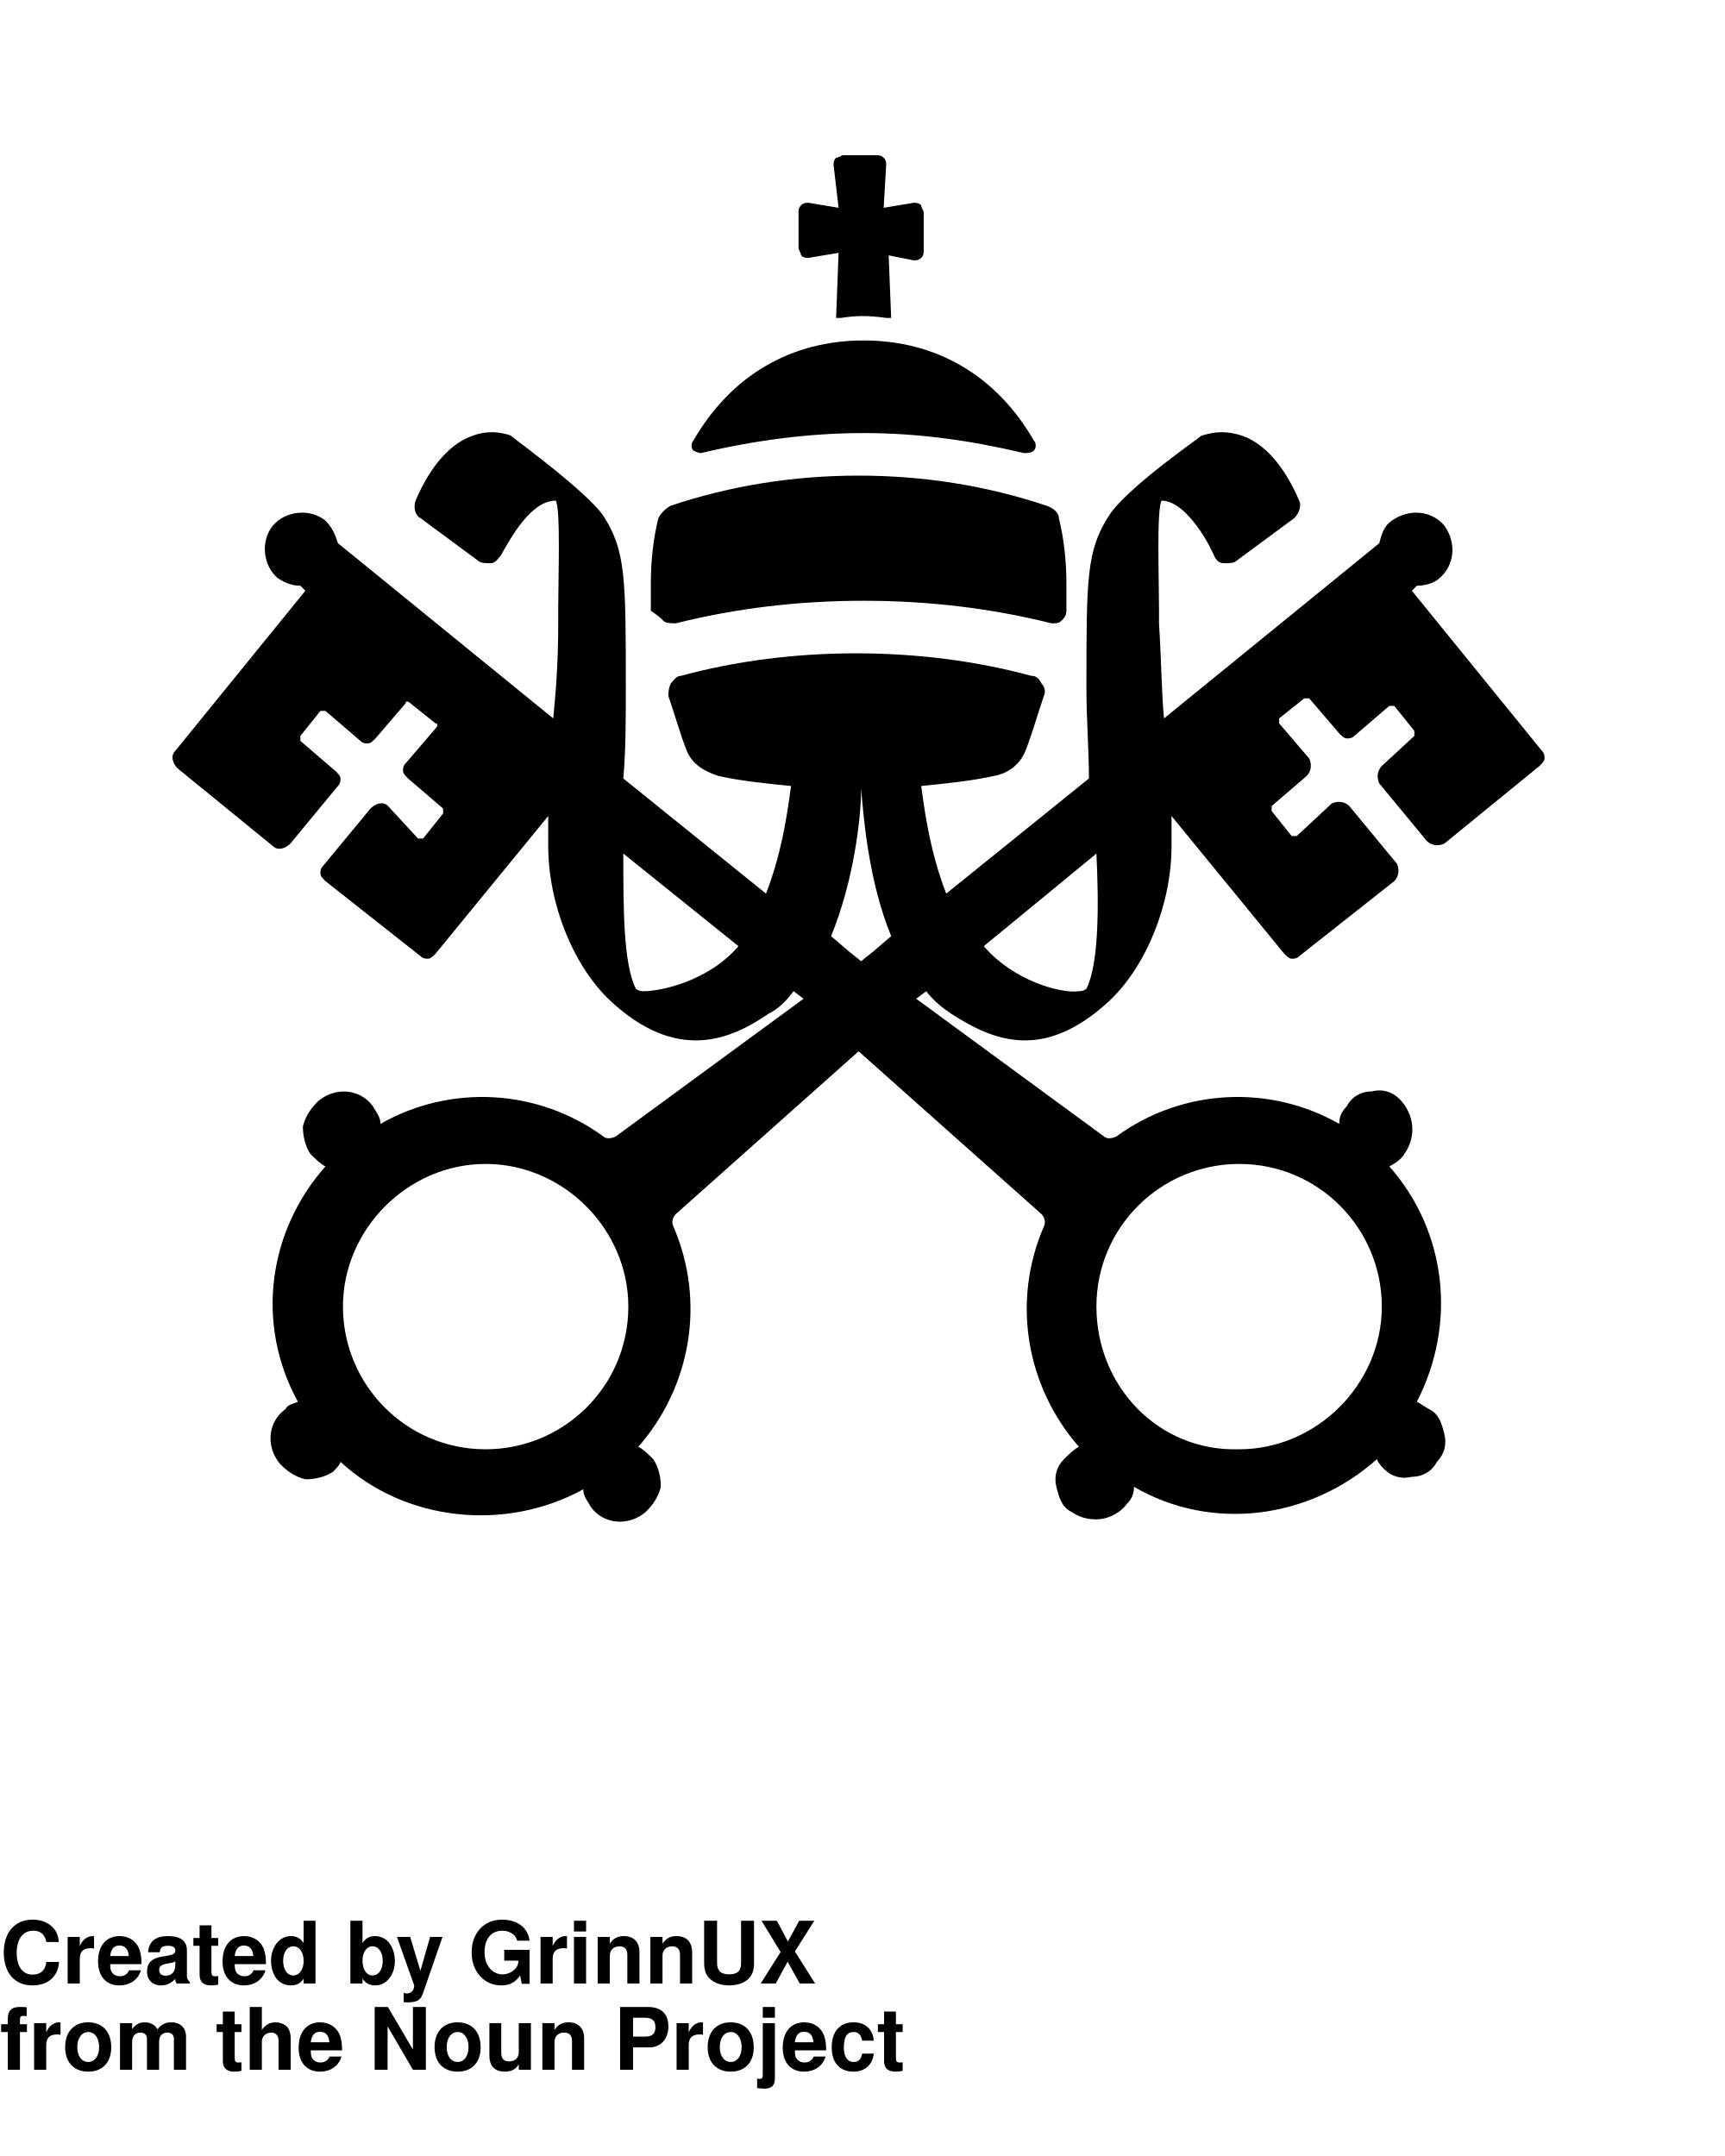
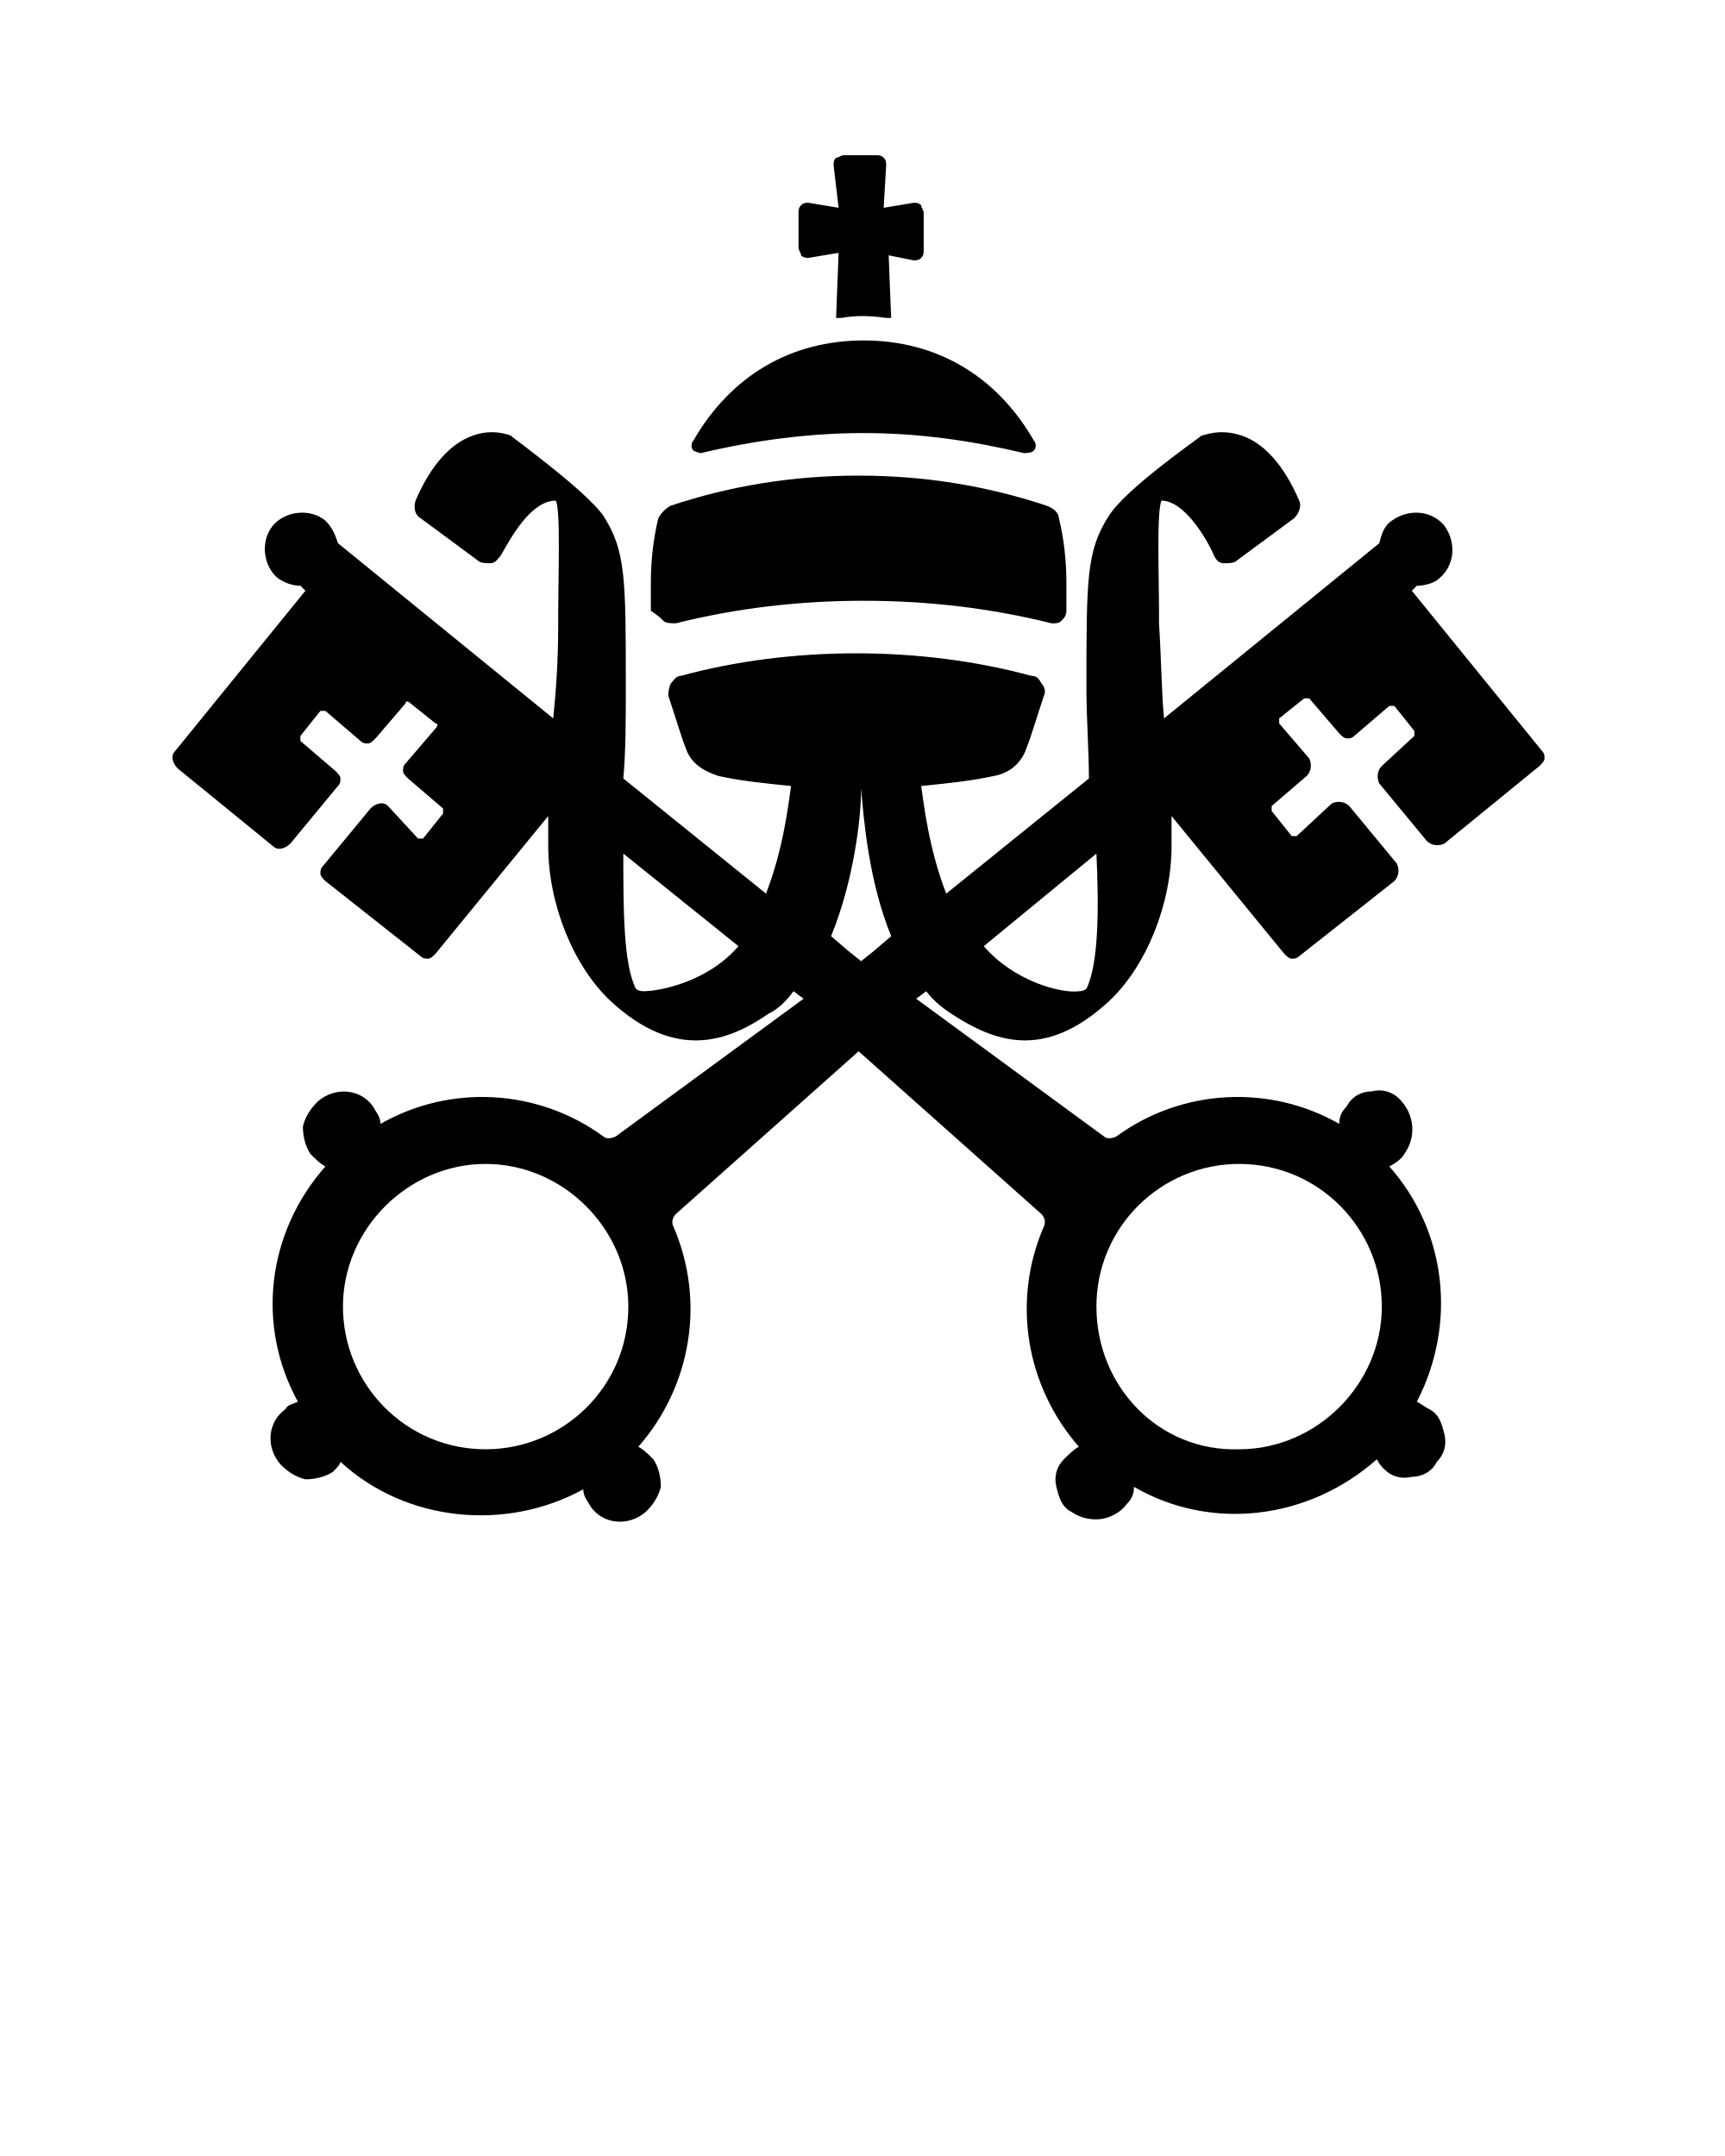
<svg xmlns="http://www.w3.org/2000/svg" viewBox="0 0 100 125" fill="none" x="0px" y="0px">
  <path d="M46.873 14.95L48.614 14.66L48.469 18.433H48.76C49.63 18.288 50.356 18.288 51.372 18.433H51.662L51.517 14.805L52.968 15.095C53.113 15.095 53.258 15.095 53.403 14.95C53.548 14.805 53.548 14.66 53.548 14.514V12.338C53.548 12.193 53.403 12.047 53.403 11.902C53.258 11.757 53.113 11.757 52.968 11.757L51.227 12.047L51.372 9.58C51.372 9.435 51.372 9.29 51.227 9.145C51.081 9 50.936 9 50.791 9H48.905C48.76 9 48.614 9.145 48.469 9.145C48.324 9.29 48.324 9.435 48.324 9.58L48.614 12.047L46.873 11.757C46.728 11.757 46.583 11.757 46.438 11.902C46.292 12.047 46.292 12.193 46.292 12.338V14.369C46.292 14.514 46.438 14.66 46.438 14.805C46.583 14.95 46.728 14.95 46.873 14.95Z" fill="black" />
  <path d="M38.456 35.992C38.601 36.137 38.891 36.137 39.182 36.137C42.664 35.266 46.292 34.831 50.066 34.831C53.839 34.831 57.466 35.266 60.949 36.137H61.094C61.239 36.137 61.385 36.137 61.53 35.992C61.675 35.847 61.82 35.702 61.82 35.411C61.82 34.831 61.82 34.25 61.82 33.815C61.82 32.509 61.675 31.203 61.385 30.042C61.385 29.752 61.094 29.462 60.659 29.316C57.176 28.155 53.548 27.575 49.775 27.575C46.002 27.575 42.374 28.155 38.891 29.316C38.601 29.462 38.311 29.752 38.166 30.042C37.876 31.203 37.73 32.509 37.73 33.815C37.73 34.396 37.73 34.831 37.73 35.411C38.166 35.702 38.311 35.847 38.456 35.992Z" fill="black" />
  <path d="M40.633 26.269C43.68 25.543 46.873 25.108 50.066 25.108C53.258 25.108 56.306 25.543 59.353 26.269C59.498 26.269 59.788 26.269 59.934 26.124C60.079 25.979 60.079 25.689 59.934 25.543C57.757 21.77 54.274 19.739 50.066 19.739C45.857 19.739 42.374 21.77 40.197 25.543C40.052 25.689 40.052 25.979 40.197 26.124C40.197 26.124 40.488 26.269 40.633 26.269Z" fill="black" />
  <path d="M80.105 44.409C79.815 44.699 79.815 45.134 79.96 45.425L82.717 48.762C83.007 49.052 83.442 49.052 83.733 48.907L89.247 44.409C89.392 44.264 89.537 44.118 89.537 43.973C89.537 43.828 89.537 43.683 89.392 43.538L81.846 34.25L82.136 33.96C82.572 33.96 83.152 33.815 83.442 33.525C84.313 32.799 84.458 31.493 83.733 30.477C83.007 29.607 81.701 29.462 80.685 30.187C80.25 30.477 80.105 30.913 79.96 31.493L67.48 41.651C67.335 40.2 67.335 38.459 67.189 36.137C67.189 35.847 67.189 35.556 67.189 35.266C67.189 33.525 67.044 29.607 67.335 29.026C68.641 29.026 69.947 31.203 70.382 32.219C70.527 32.509 70.672 32.654 70.962 32.654C71.253 32.654 71.543 32.654 71.688 32.509L75.026 30.042C75.316 29.752 75.461 29.316 75.316 29.026C74.445 26.995 73.284 25.689 71.978 25.253C70.672 24.818 69.802 25.253 69.656 25.253C69.511 25.398 65.303 28.301 64.287 29.897C62.981 31.929 62.981 33.525 62.981 39.91C62.981 41.651 63.126 43.538 63.126 45.134L54.854 51.81C53.839 49.197 53.548 46.585 53.403 45.57C54.854 45.425 56.306 45.279 57.612 44.989C58.482 44.844 59.208 44.264 59.498 43.393C59.788 42.667 60.079 41.651 60.514 40.345C60.659 40.055 60.514 39.765 60.369 39.62C60.224 39.33 60.079 39.184 59.788 39.184C56.596 38.314 53.113 37.878 49.63 37.878C46.147 37.878 42.664 38.314 39.472 39.184C39.182 39.184 39.037 39.475 38.891 39.62C38.746 39.91 38.746 40.2 38.746 40.345C39.182 41.651 39.472 42.667 39.762 43.393C40.052 44.264 40.778 44.699 41.649 44.989C42.955 45.279 44.406 45.425 45.857 45.57C45.712 46.585 45.422 49.197 44.406 51.81L36.134 45.134C36.279 43.538 36.279 41.651 36.279 39.91C36.279 33.525 36.279 31.929 34.973 29.897C33.958 28.446 29.749 25.398 29.604 25.253C29.604 25.253 28.588 24.818 27.427 25.253C26.121 25.689 24.96 26.995 24.09 29.026C23.944 29.462 24.09 29.897 24.38 30.042L27.717 32.509C27.863 32.654 28.153 32.654 28.443 32.654C28.733 32.654 28.878 32.364 29.023 32.219C29.604 31.203 30.765 29.026 32.216 29.026C32.506 29.462 32.361 33.525 32.361 35.266C32.361 35.556 32.361 35.992 32.361 36.137C32.361 38.459 32.216 40.2 32.071 41.651L19.591 31.493C19.446 31.058 19.301 30.622 18.865 30.187C17.994 29.462 16.543 29.607 15.818 30.477C15.092 31.348 15.237 32.799 16.108 33.525C16.543 33.815 16.979 33.96 17.414 33.96L17.704 34.25L10.158 43.538C9.868 43.828 10.013 44.264 10.303 44.554L15.818 49.052C16.108 49.343 16.543 49.197 16.834 48.907L19.591 45.57C19.736 45.425 19.736 45.279 19.736 45.134C19.736 44.989 19.591 44.844 19.446 44.699L17.414 42.958C17.414 42.958 17.414 42.958 17.414 42.812C17.414 42.667 17.414 42.667 17.414 42.667L18.575 41.216C18.575 41.216 18.575 41.216 18.72 41.216H18.865L20.897 42.958C21.042 43.103 21.187 43.103 21.332 43.103C21.477 43.103 21.622 42.958 21.768 42.812L23.509 40.781C23.509 40.636 23.654 40.636 23.799 40.781L25.25 41.942C25.395 41.942 25.395 42.087 25.25 42.232L23.509 44.264C23.364 44.409 23.364 44.554 23.364 44.699C23.364 44.844 23.509 44.989 23.654 45.134L25.686 46.876C25.686 46.876 25.686 46.876 25.686 47.021C25.686 47.166 25.686 47.166 25.686 47.166L24.525 48.617C24.525 48.617 24.525 48.617 24.38 48.617H24.235L22.493 46.73C22.203 46.44 21.768 46.585 21.477 46.876L18.72 50.213C18.575 50.358 18.575 50.504 18.575 50.649C18.575 50.794 18.72 50.939 18.865 51.084L24.38 55.438C24.525 55.583 24.67 55.583 24.815 55.583C24.96 55.583 25.105 55.438 25.25 55.292L31.781 47.311C31.781 47.892 31.781 48.472 31.781 49.052C31.781 52.39 33.232 56.018 35.409 58.05C39.182 61.532 42.229 60.372 44.551 58.775C45.132 58.485 45.567 58.05 46.002 57.469L46.583 57.905L35.699 65.886C35.409 66.031 35.118 66.031 34.973 65.886C31.2 63.129 26.121 62.839 22.058 65.16C22.058 64.725 21.768 64.435 21.622 64.145C20.897 63.129 19.446 62.984 18.43 63.854C17.994 64.29 17.704 64.725 17.559 65.306C17.559 65.886 17.704 66.466 17.994 66.902C18.285 67.192 18.575 67.482 18.865 67.627C15.527 71.4 14.802 76.77 17.269 81.269C16.979 81.414 16.689 81.414 16.543 81.704C15.527 82.429 15.382 83.881 16.253 84.896C16.689 85.332 17.124 85.622 17.704 85.767C18.285 85.767 18.865 85.622 19.301 85.332C19.446 85.187 19.736 84.896 19.736 84.751C23.509 88.234 29.314 88.815 33.812 86.348C33.812 86.783 34.103 87.073 34.248 87.363C34.973 88.379 36.425 88.524 37.44 87.654C37.876 87.218 38.166 86.783 38.311 86.203C38.311 85.622 38.166 85.041 37.876 84.606C37.585 84.316 37.295 84.026 37.005 83.881C40.052 80.398 40.923 75.464 39.037 71.11C38.892 70.82 39.037 70.53 39.182 70.385L49.775 60.952L60.369 70.385C60.514 70.53 60.659 70.82 60.514 71.11C58.627 75.464 59.498 80.398 62.546 83.881C62.255 84.026 61.965 84.316 61.675 84.606C61.239 85.041 61.094 85.622 61.239 86.203C61.385 86.783 61.53 87.363 62.11 87.654C62.546 87.944 62.981 88.089 63.561 88.089C64.142 88.089 64.868 87.799 65.303 87.218C65.593 86.928 65.738 86.638 65.738 86.203C70.237 88.815 75.896 88.089 79.815 84.606C79.96 84.896 80.105 85.041 80.25 85.187C80.685 85.622 81.266 85.767 81.846 85.622C82.427 85.622 83.007 85.332 83.297 84.751C83.733 84.316 83.878 83.736 83.733 83.155C83.588 82.575 83.442 81.994 82.862 81.704C82.572 81.559 82.427 81.414 82.136 81.269C84.458 76.77 83.878 71.4 80.54 67.627C80.83 67.482 81.266 67.192 81.411 66.902C82.136 65.886 81.991 64.58 81.121 63.709C80.685 63.274 80.105 63.129 79.524 63.274C78.944 63.274 78.363 63.564 78.073 64.145C77.783 64.435 77.638 64.725 77.638 65.16C73.575 62.839 68.495 63.129 64.722 65.886C64.432 66.031 64.142 66.031 63.997 65.886L53.113 57.905L53.693 57.469C54.129 58.05 54.709 58.485 55.145 58.775C57.612 60.372 60.514 61.532 64.287 58.05C66.464 56.018 67.915 52.39 67.915 49.052C67.915 48.472 67.915 47.892 67.915 47.311L74.445 55.292C74.59 55.438 74.736 55.583 74.881 55.583C75.026 55.583 75.171 55.583 75.316 55.438L80.83 51.084C81.121 50.794 81.121 50.358 80.975 50.068L78.218 46.73C77.928 46.44 77.493 46.44 77.202 46.585L75.171 48.472H74.881L73.72 47.021C73.72 46.876 73.72 46.876 73.72 46.73L75.751 44.989C76.041 44.699 76.041 44.264 75.896 43.973L74.155 41.942C74.155 41.797 74.155 41.797 74.155 41.651L75.606 40.49H75.896L77.638 42.522C77.783 42.667 77.928 42.812 78.073 42.812C78.218 42.812 78.363 42.812 78.508 42.667L80.54 40.926C80.685 40.926 80.685 40.926 80.83 40.926L81.991 42.377C81.991 42.522 81.991 42.522 81.991 42.667L80.105 44.409ZM62.981 57.324C62.981 57.324 62.836 57.469 62.546 57.469C61.53 57.614 58.773 56.889 57.031 54.857L63.561 49.488C63.706 52.535 63.706 55.873 62.981 57.324ZM63.561 75.754C63.561 71.11 67.335 67.482 71.833 67.482C76.477 67.482 80.105 71.255 80.105 75.754C80.105 80.253 76.332 84.026 71.833 84.026C67.189 84.171 63.561 80.398 63.561 75.754ZM49.92 45.715C50.066 47.456 50.356 51.084 51.662 54.277L50.646 55.147L49.92 55.728L49.195 55.147L48.179 54.277C49.485 51.084 49.92 47.456 49.92 45.715ZM42.81 54.857C41.068 56.889 38.311 57.469 37.295 57.469C37.005 57.469 36.86 57.324 36.86 57.324C36.134 55.873 36.134 52.68 36.134 49.488L42.81 54.857ZM36.425 75.754C36.425 80.398 32.651 84.026 28.153 84.026C23.509 84.026 19.881 80.253 19.881 75.754C19.881 71.255 23.654 67.482 28.153 67.482C32.651 67.482 36.425 71.255 36.425 75.754Z" fill="black" />
-   <text x="0" y="115" fill="#000000" font-size="5px" font-weight="bold" font-family="'Helvetica Neue', Helvetica, Arial-Unicode, Arial, Sans-serif">Created by GrinnUX</text>
-   <text x="0" y="120" fill="#000000" font-size="5px" font-weight="bold" font-family="'Helvetica Neue', Helvetica, Arial-Unicode, Arial, Sans-serif">from the Noun Project</text>
</svg>
